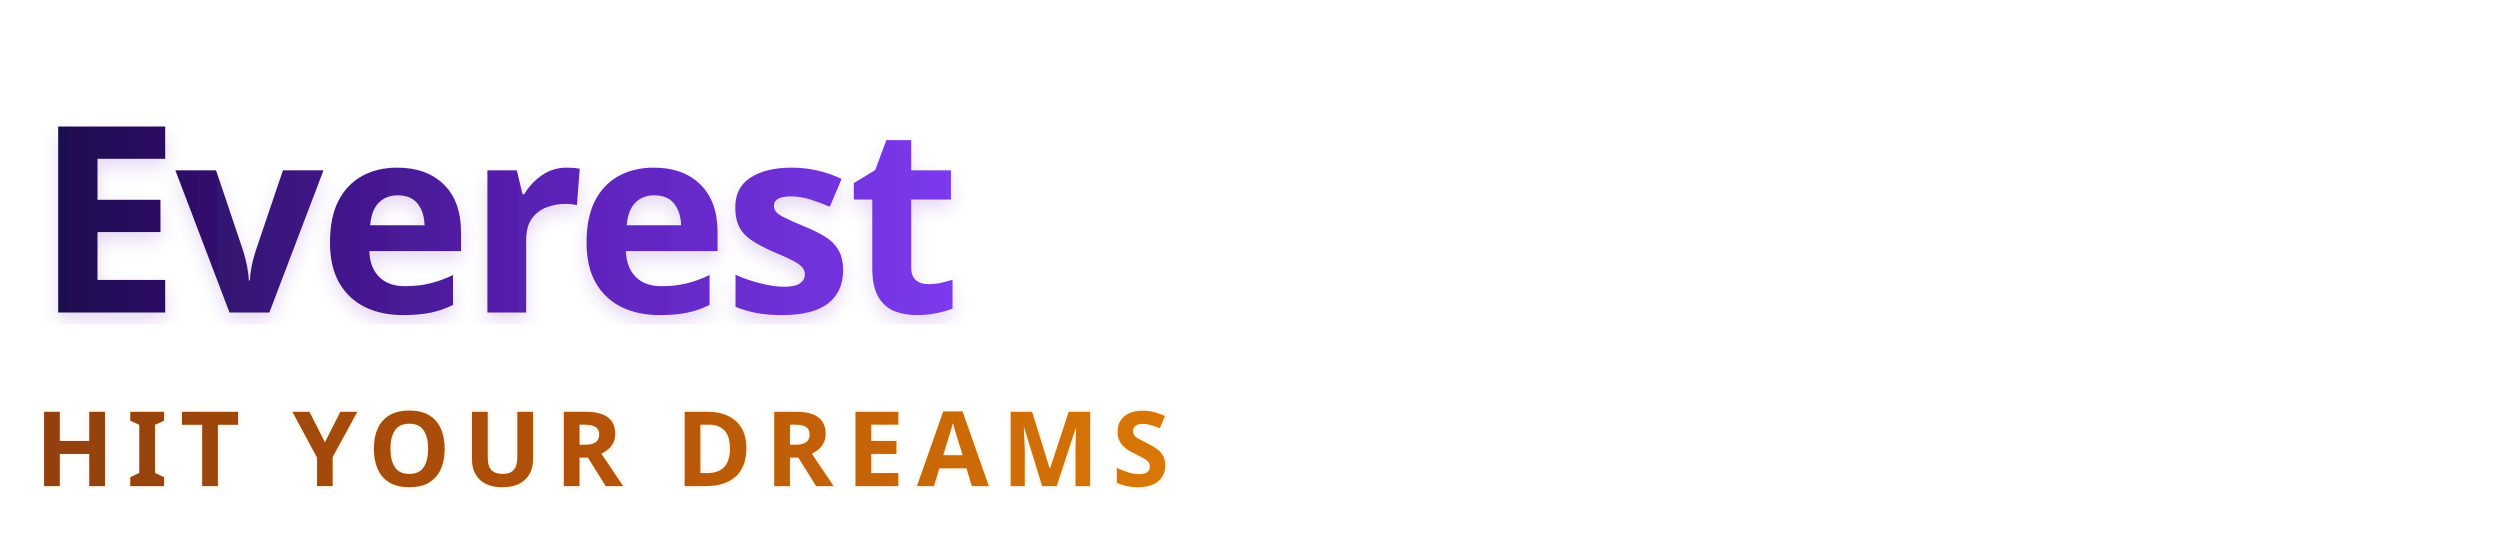
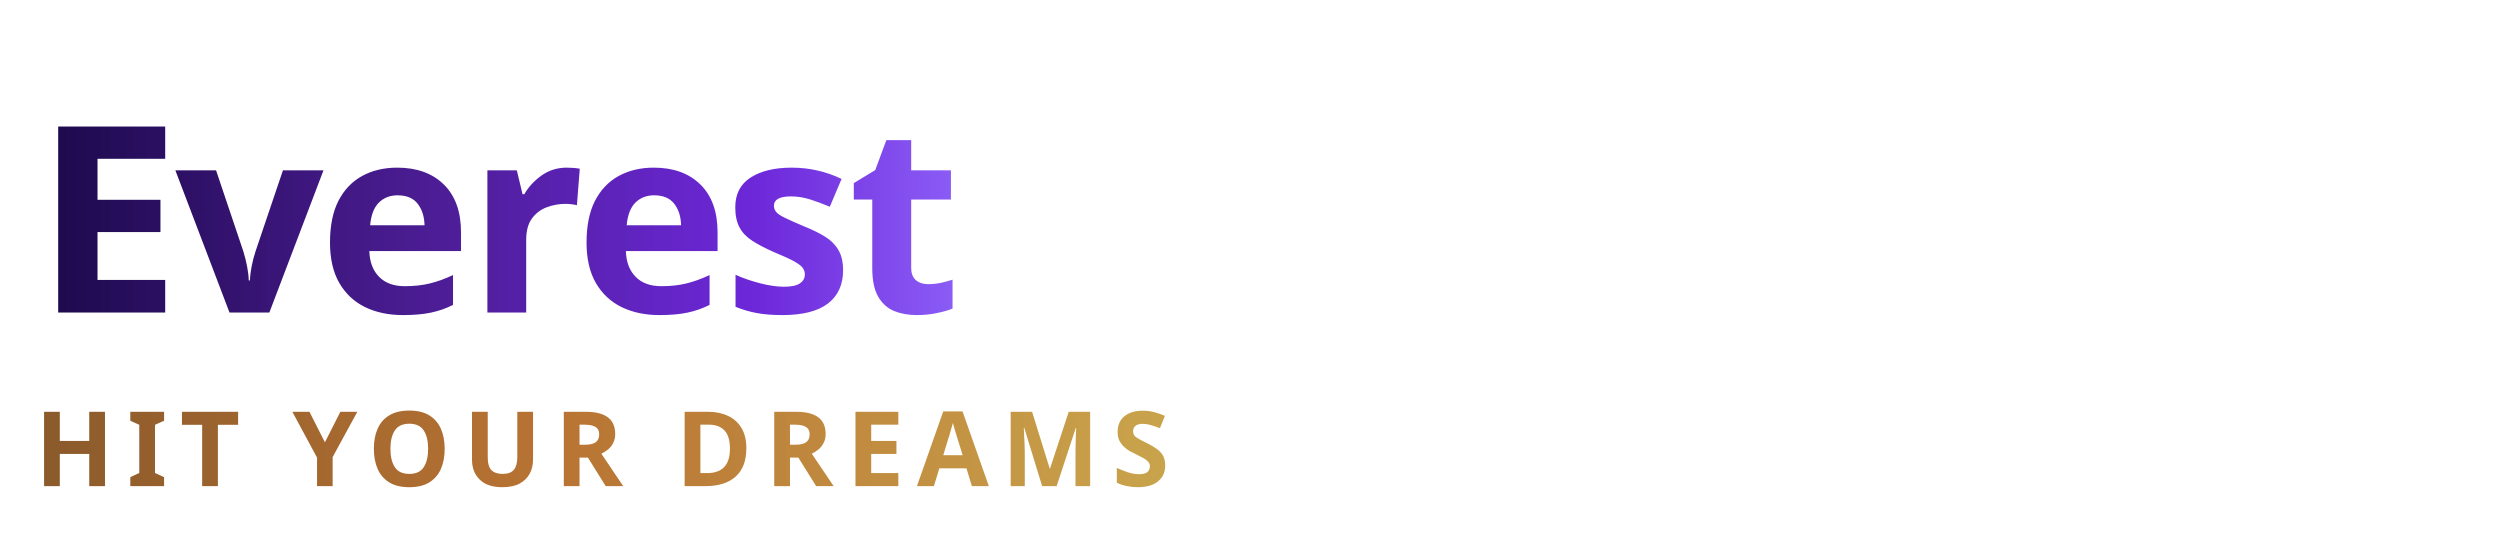
<svg xmlns="http://www.w3.org/2000/svg" viewBox="0 0 288 64" role="img" aria-label="Everest — Hit Your Dreams">
  <defs>
-     <linearGradient id="gold" x1="0%" y1="0%" x2="100%" y2="0%">
-       <stop offset="0%" stop-color="#92400e" />
-       <stop offset="50%" stop-color="#b45309" />
-       <stop offset="100%" stop-color="#d97706" />
+     <linearGradient id="evGold" x1="0%" y1="0%" x2="100%" y2="0%">
+       <stop offset="0%" stop-color="#8b5a2b" />
+       <stop offset="45%" stop-color="#b87333" />
+       <stop offset="100%" stop-color="#c9a44c" />
    </linearGradient>
-     <linearGradient id="brand" x1="0%" y1="0%" x2="100%" y2="0%">
+     <linearGradient id="evBrand" x1="0%" y1="0%" x2="100%" y2="0%">
      <stop offset="0%" stop-color="#1e0a4e" />
-       <stop offset="55%" stop-color="#5b21b6" />
-       <stop offset="100%" stop-color="#7c3aed" />
+       <stop offset="42%" stop-color="#4c1d95" />
+       <stop offset="78%" stop-color="#6d28d9" />
+       <stop offset="100%" stop-color="#8b5cf6" />
    </linearGradient>
-     <filter id="soft" x="-5%" y="-5%" width="110%" height="110%">
-       <feDropShadow dx="0" dy="1" stdDeviation="1" flood-color="#5b21b6" flood-opacity="0.15" />
-     </filter>
  </defs>
-   <text x="4" y="36" font-family="Segoe UI, system-ui, -apple-system, BlinkMacSystemFont, sans-serif" font-size="30" font-weight="700" fill="url(#brand)" filter="url(#soft)" letter-spacing="-0.02em">Everest</text>
-   <text x="4" y="56" font-family="Segoe UI, system-ui, -apple-system, BlinkMacSystemFont, sans-serif" font-size="12" font-weight="700" fill="url(#gold)" stroke="#fffaf0" stroke-width="0.65" paint-order="stroke fill" stroke-opacity="0.95" stroke-linejoin="round" letter-spacing="0.12em">HIT YOUR DREAMS</text>
+   <text x="4" y="36" font-family="Segoe UI, system-ui, -apple-system, BlinkMacSystemFont, sans-serif" font-size="30" font-weight="700" fill="url(#evBrand)" letter-spacing="-0.02em">Everest</text>
+   <text x="4" y="56" font-family="Segoe UI, system-ui, -apple-system, BlinkMacSystemFont, sans-serif" font-size="12" font-weight="700" fill="url(#evGold)" letter-spacing="0.12em">HIT YOUR DREAMS</text>
</svg>
